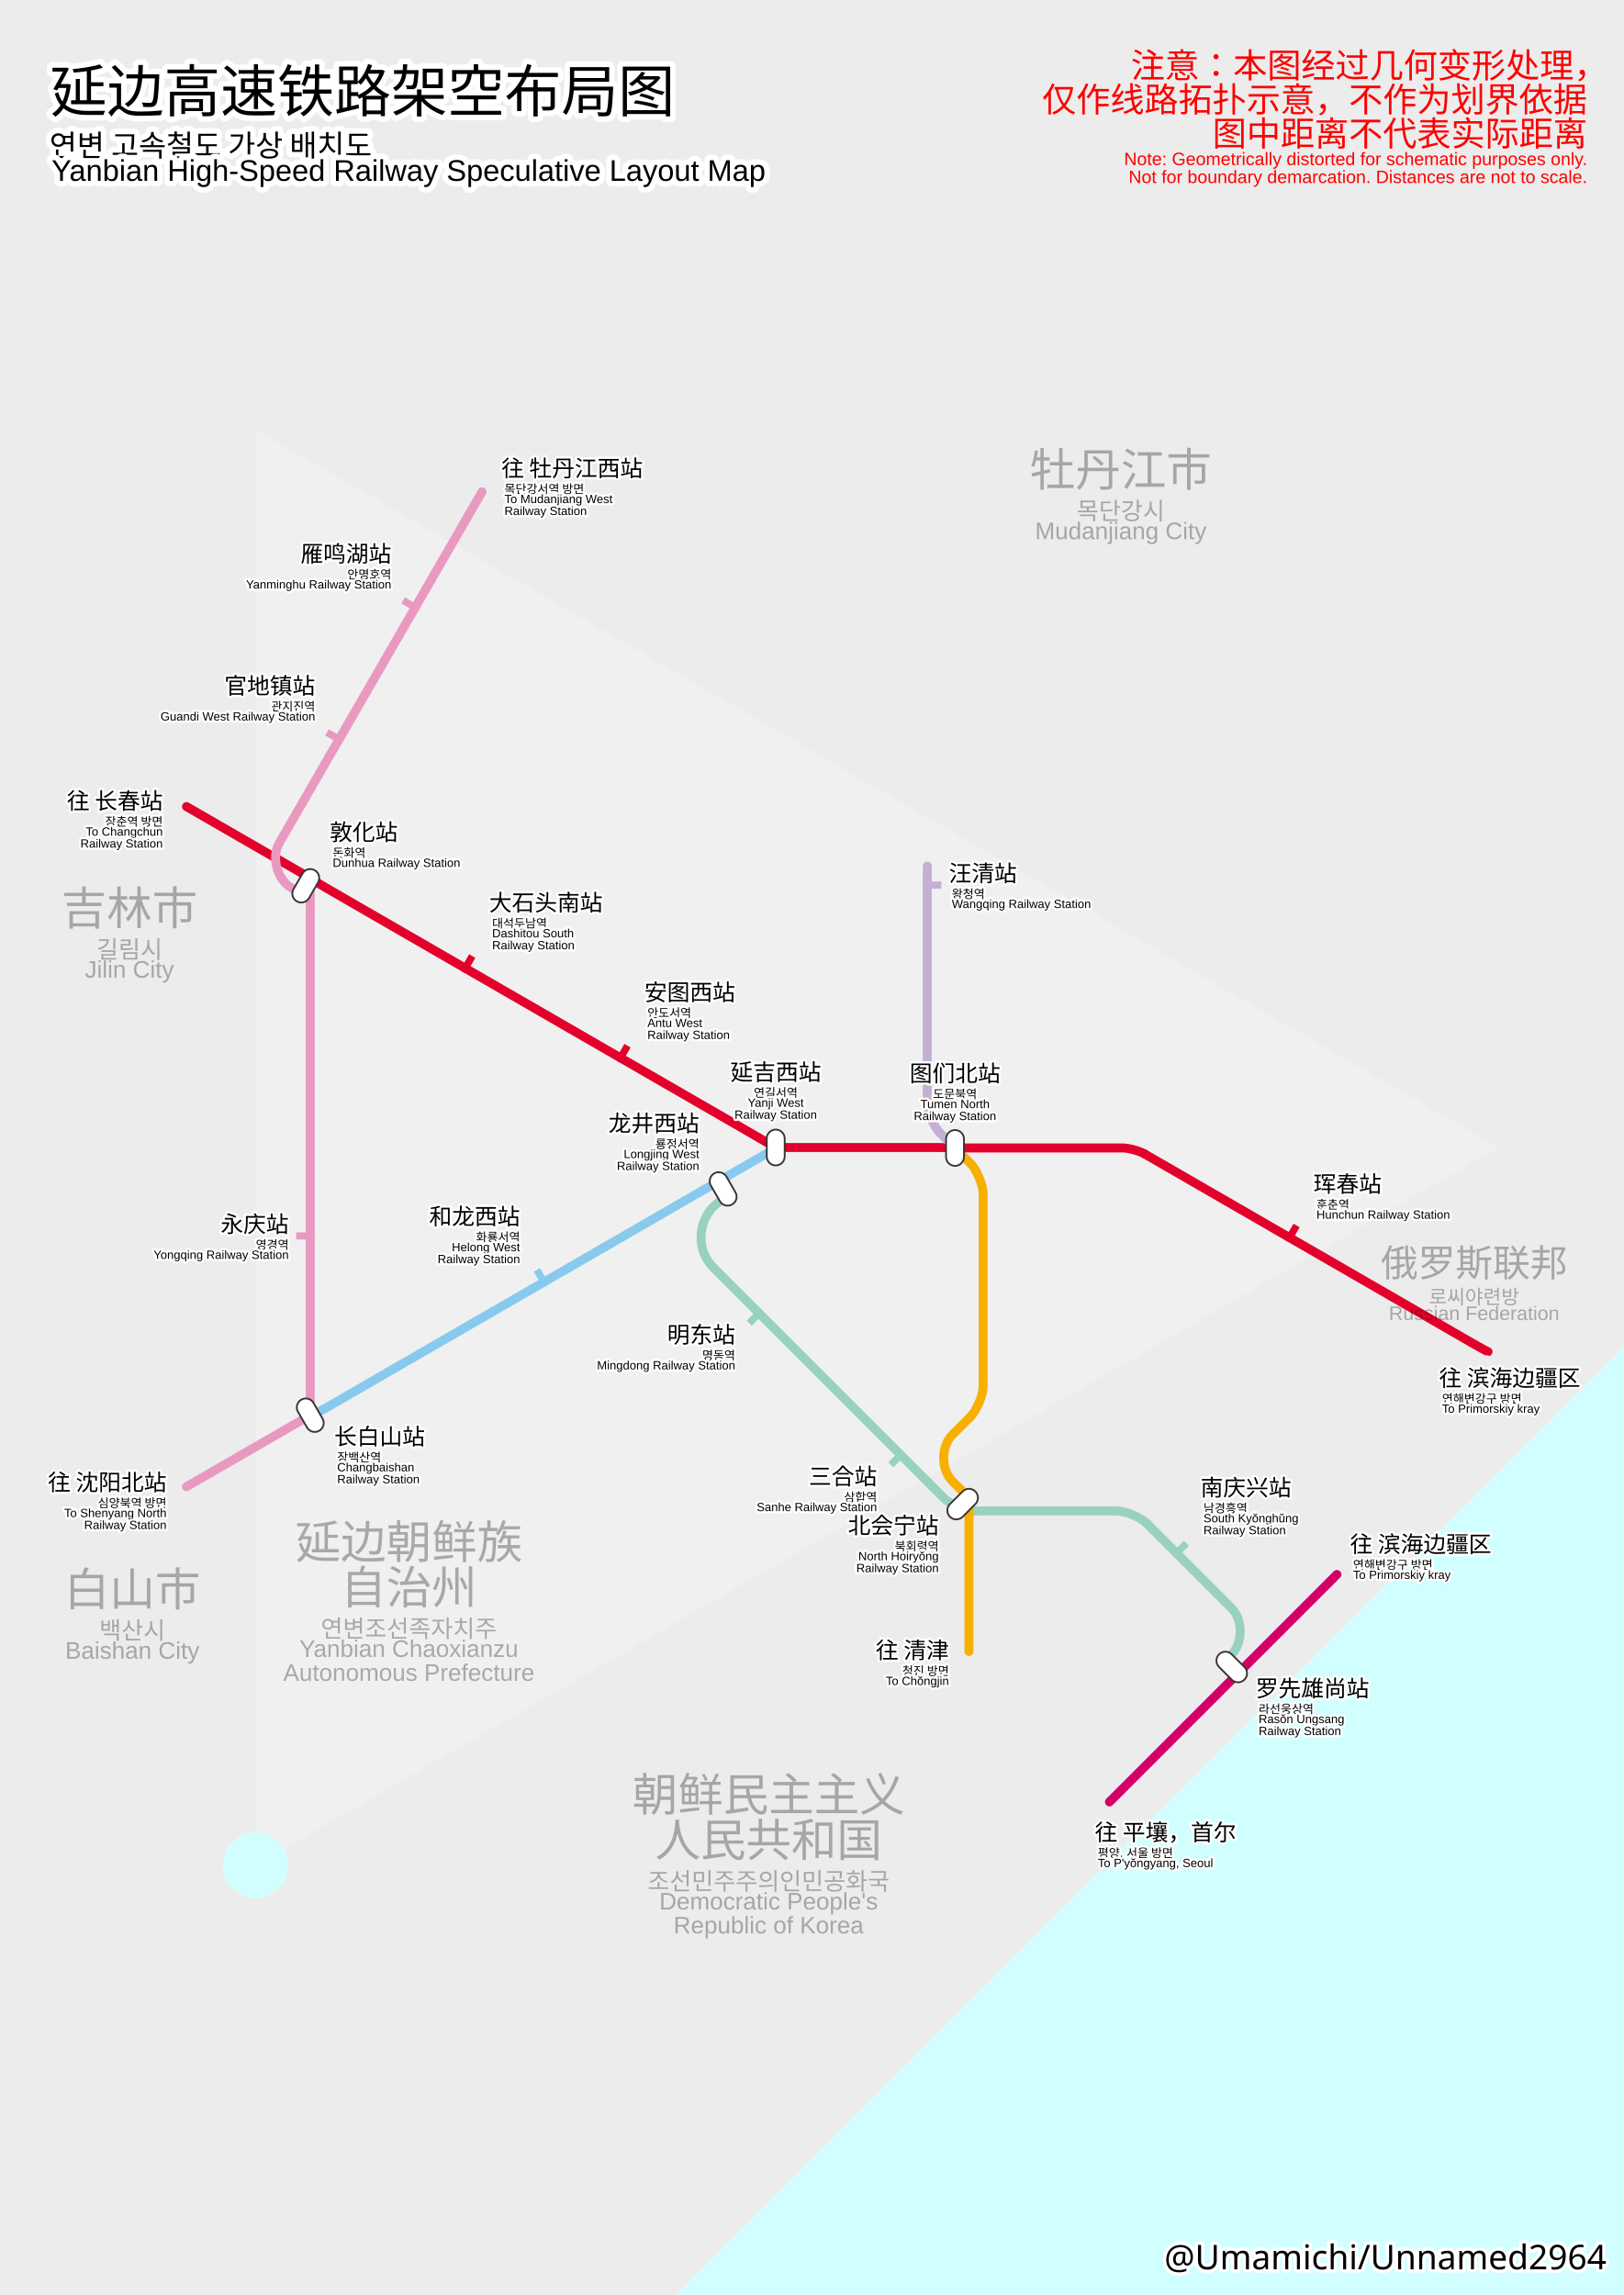
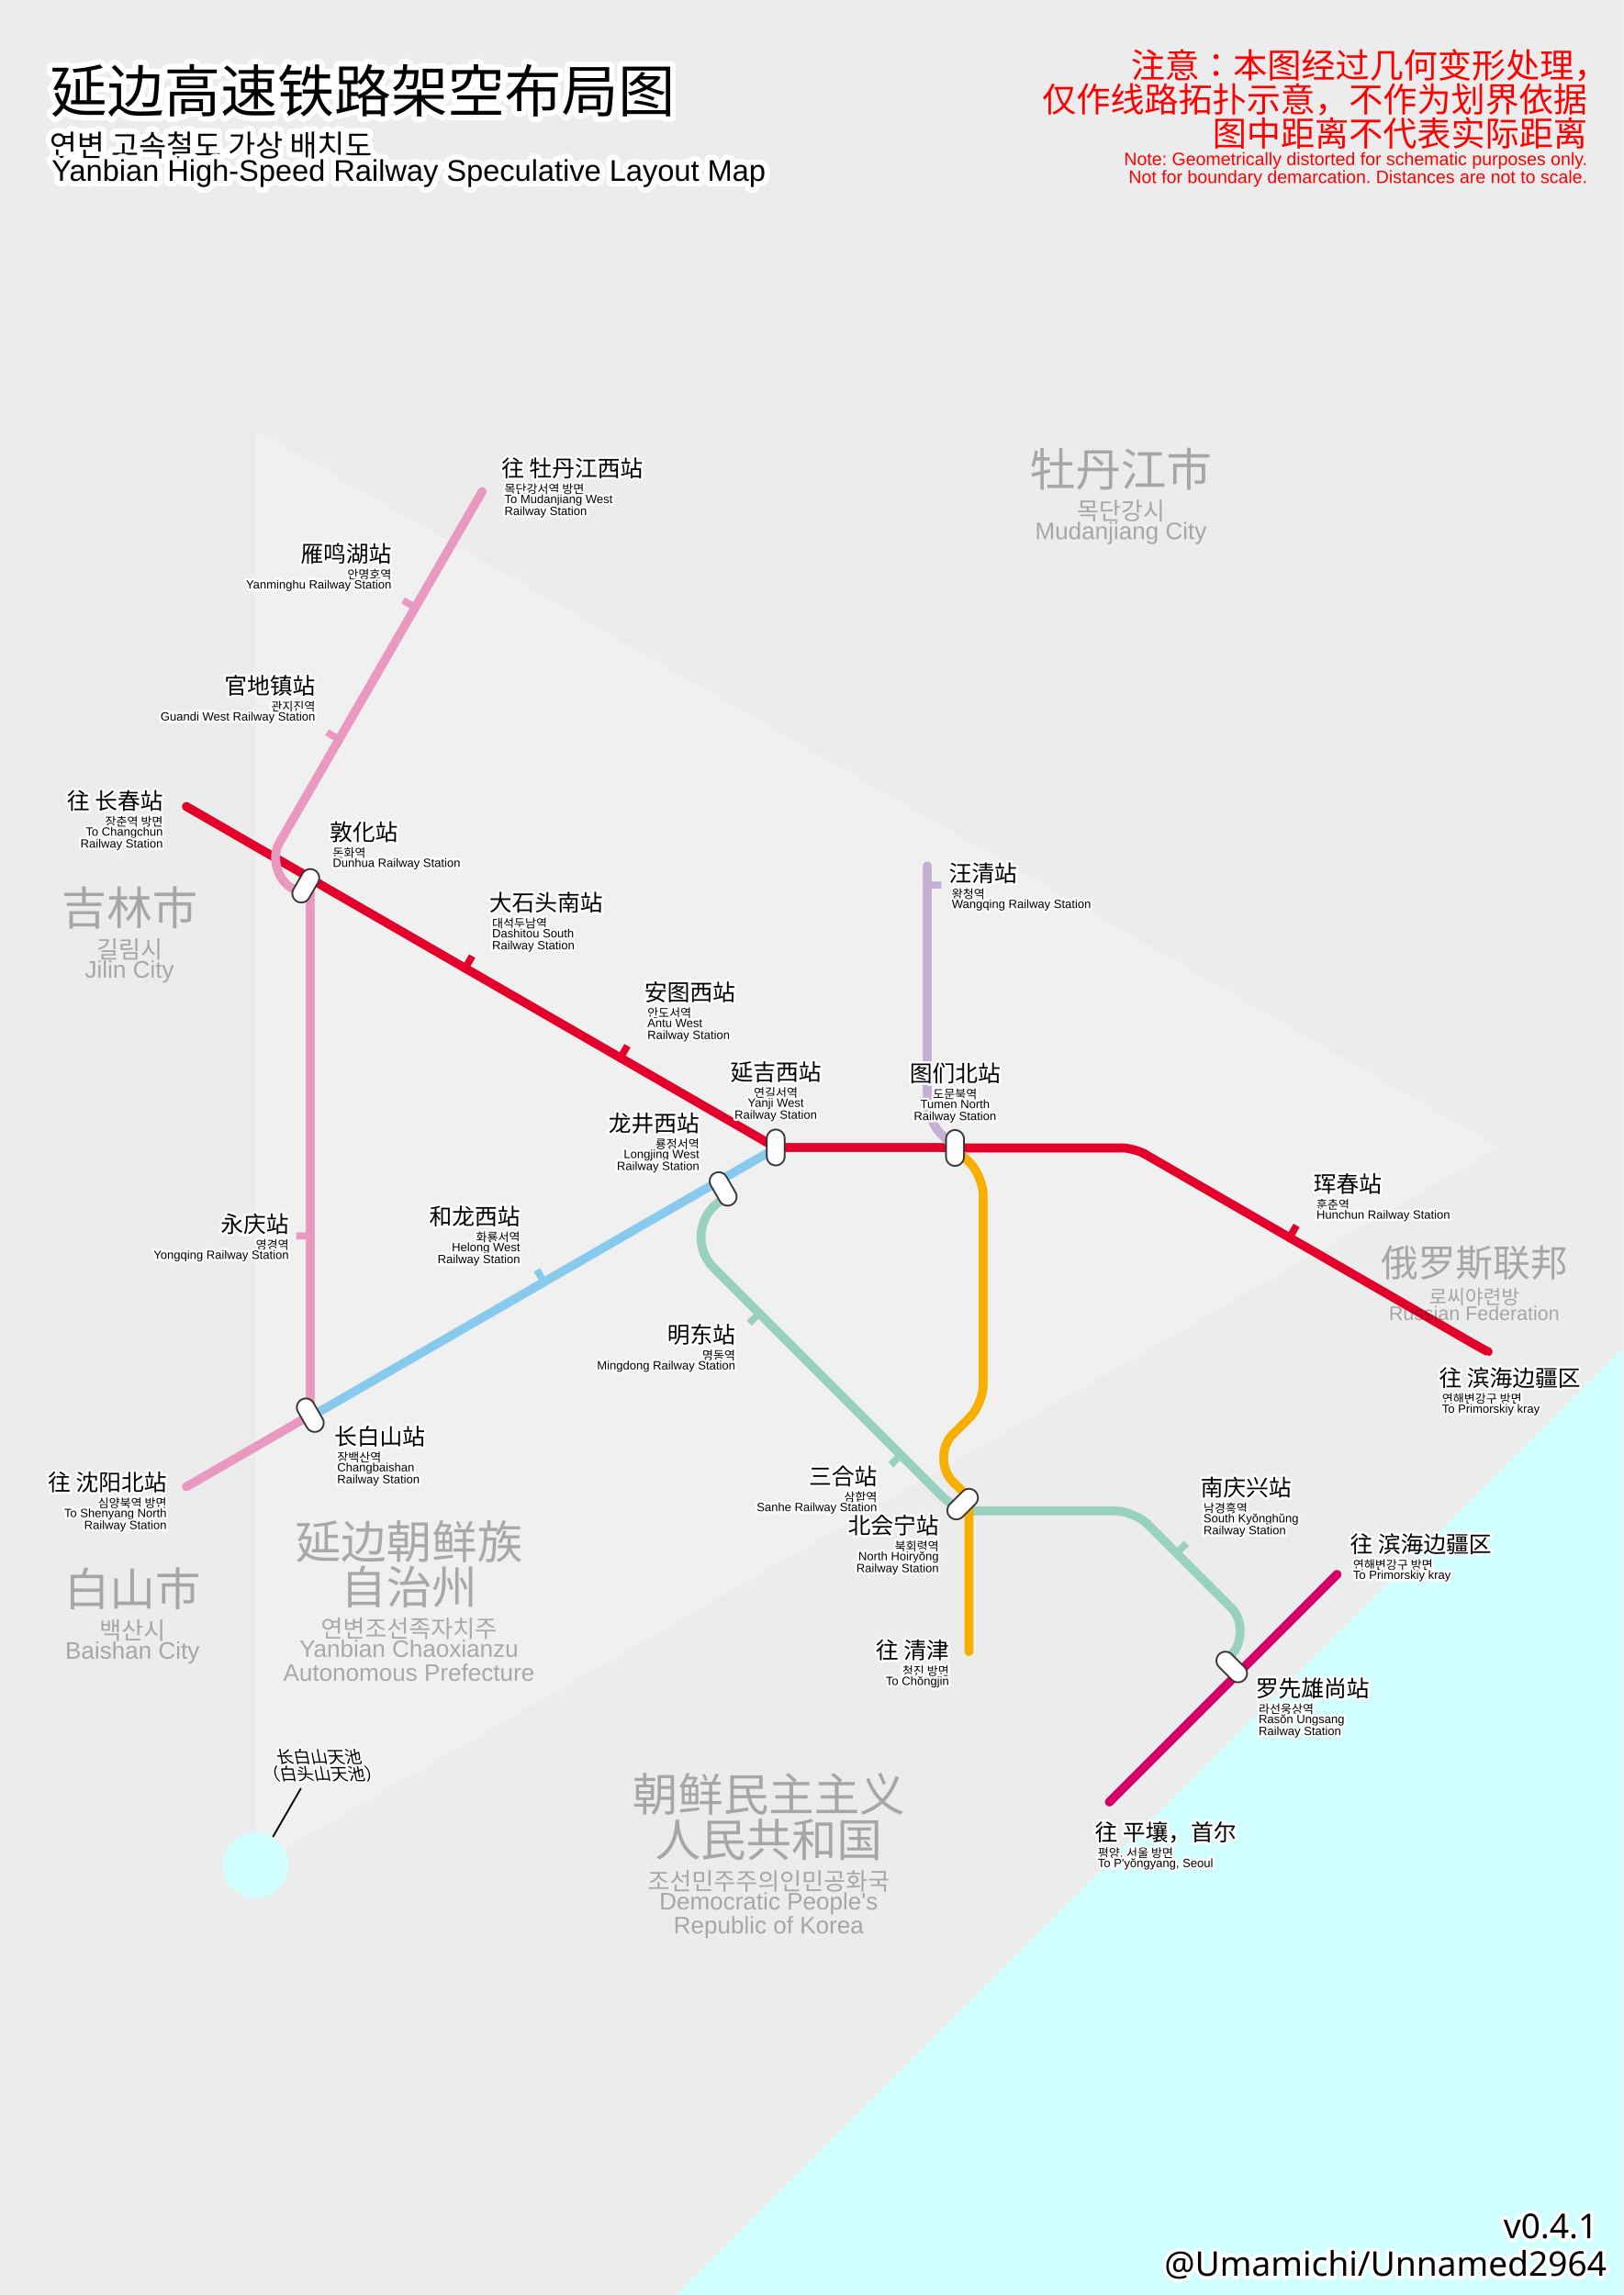
<svg xmlns="http://www.w3.org/2000/svg" width="905.354" height="1280.172" viewBox="0 -232.285 905.354 1280.172" version="1.1" id="svg1">
  <defs id="defs1" />
  <path id="path10" style="fill:#d1ffff;stroke-width:4.723;stroke-linejoin:round" d="m 905.354,519.416 -18,18 -338.828,338.826 -171.645,171.645 h 510.473 18 z" />
  <path id="path2" style="fill:#ececec;stroke-width:2.874;stroke-linejoin:round" d="M 0,-232.285 V 1047.887 h 376.881 l 165.799,-165.799 344.674,-344.672 18,-18 v -751.701 h -18 z M 142.529,7.412 836.021,407.801 142.529,808.19 Z" />
  <g id="line_Q6VSLRUWHU" transform="translate(-190.8378,-62.05467)">
    <path d="m 708.06,323.48 v -10.6" fill="none" stroke="#c6afd4" stroke-width="5" stroke-linecap="round" id="path4" />
  </g>
  <g id="line_rFq5wBN6Jb" transform="rotate(30,289.5764,-12.22296)">
    <path d="m 523.53,279.97 h 93.531" fill="none" stroke="#e3002b" stroke-width="5" stroke-linecap="round" id="path5" />
  </g>
  <g id="line_5YqSlaiPAW" transform="rotate(30,289.5764,-12.22296)">
    <path d="m 423.53,279.97 h 100" fill="none" stroke="#e3002b" stroke-width="5" stroke-linecap="round" id="path6" />
  </g>
  <g id="line_N_5G9iZyra" transform="translate(-190.8378,-62.05467)">
    <path d="m 723.53,470.115 h 93.531 c 3.234,0 9.27,1.617 12.071,3.234" fill="none" stroke="#e3002b" stroke-width="5" stroke-linecap="round" id="path13" />
  </g>
  <g id="line_FFeZVGYtg0" transform="translate(-190.8378,-62.05467)">
    <path d="m 617.928,466.621 c 2.801,1.617 8.837,3.234 12.071,3.234 H 713.27 c 5,0 10.13,0.13 10.26,0.26 v 0" fill="none" stroke="#e3002b" stroke-width="5" stroke-linecap="round" id="path20" />
  </g>
  <g id="line_1LlmuOgZgl" transform="translate(-190.8378,-62.05467)">
    <path d="m 708.06,323.48 v 121.165 c 0,5 3.536,13.536 7.071,17.071 L 723.53,470.115" fill="none" stroke="#c6afd4" stroke-width="5" stroke-linecap="round" id="path21" />
  </g>
  <g id="line_ieoQ92BXNt" transform="rotate(30,289.5764,-12.22296)">
    <path d="m 423.53,279.97 h -89.64 c -5,0 -10.18,-0.18 -10.36,-0.36 v 0" fill="none" stroke="#e3002b" stroke-width="5" stroke-linecap="round" id="path22" />
  </g>
  <g id="line_dUPDMMQmZ-" transform="rotate(-30,-437.5636,930.8367)">
    <path d="M 428.11,913.36 H 288.96 c -5,0 -10.425,-0.425 -10.85,-0.85 v 0" fill="none" stroke="#87caed" stroke-width="5" stroke-linecap="round" id="path27" />
  </g>
  <g id="stn_h_-fLyGvyx-5" transform="translate(517.2222,261.4253)">
    <g id="g55">
      <g transform="rotate(90)" id="g52">
        <rect id="stn_core_stn_h_-fLyGvyx-5" x="-2" y="-7.83" width="4" height="7.83" stroke="none" fill="#c6afd4" />
      </g>
      <g id="stn_name_stn_h_-fLyGvyx-1" transform="translate(12)" text-anchor="start" stroke-width="2.5" paint-order="stroke" stroke="#ffffff" stroke-linejoin="round">
        <g id="g53">
          <text dy="-2" dx="0" dominant-baseline="auto" font-size="12.67px" font-family="SimHei, 'STHeiti T0C', 'PingFang SC', sans-serif" id="text52">汪清站</text>
        </g>
        <g id="g54-7">
          <text dy="1.5" dx="1.67" dominant-baseline="hanging" font-size="6.67px" font-family="Arial, sans-serif" id="text53">왕청역</text>
          <text dy="8.17" dx="1.67" dominant-baseline="hanging" font-size="6.67px" font-family="Arial, sans-serif" id="text54">Wangqing Railway Station</text>
        </g>
      </g>
    </g>
  </g>
  <g id="g46" transform="rotate(30,-494.6198,824.7124)">
    <rect id="stn_core_stn_orOzZgwrds" x="-2" y="-7.83" width="4" height="7.83" stroke="none" fill="#e3002b" />
  </g>
  <g id="g50" transform="rotate(30,-444.6198,638.1098)">
    <rect id="stn_core_stn_uzpkAC9lMU" x="-2" y="-7.83" width="4" height="7.83" stroke="none" fill="#e3002b" />
  </g>
  <g id="stn_name_stn_JbNw-gfTDD-1" transform="translate(359.4197,327.7903)" text-anchor="start" stroke-width="2.5" paint-order="stroke" stroke="#ffffff" stroke-linejoin="round">
    <g id="g76">
      <text dy="-2" dx="0" dominant-baseline="auto" font-size="12.67px" font-family="SimHei, 'STHeiti T0C', 'PingFang SC', sans-serif" id="text75">安图西站</text>
    </g>
    <g id="g78-1">
      <text dy="1.5" dx="1.67" dominant-baseline="hanging" font-size="6.67px" font-family="Arial, sans-serif" id="text76-5">안도서역</text>
      <text dy="8.17" dx="1.67" dominant-baseline="hanging" font-size="6.67px" font-family="Arial, sans-serif" id="text77-2">Antu West</text>
      <text dy="14.84" dx="1.67" dominant-baseline="hanging" font-size="6.67px" font-family="Arial, sans-serif" id="text78">Railway Station</text>
    </g>
  </g>
  <g id="stn_name_stn_vAMRclHc03-7" transform="translate(272.8171,277.7903)" text-anchor="start" stroke-width="2.5" paint-order="stroke" stroke="#ffffff" stroke-linejoin="round">
    <g id="g80">
      <text dy="-2" dx="0" dominant-baseline="auto" font-size="12.67px" font-family="SimHei, 'STHeiti T0C', 'PingFang SC', sans-serif" id="text79">大石头南站</text>
    </g>
    <g id="g82">
      <text dy="1.5" dx="1.67" dominant-baseline="hanging" font-size="6.67px" font-family="Arial, sans-serif" id="text80">대석두남역</text>
      <text dy="8.17" dx="1.67" dominant-baseline="hanging" font-size="6.67px" font-family="Arial, sans-serif" id="text81">Dashitou South</text>
      <text dy="14.84" dx="1.67" dominant-baseline="hanging" font-size="6.67px" font-family="Arial, sans-serif" id="text82">Railway Station</text>
    </g>
  </g>
  <g id="stn_name_stn_B9_Ebn6TsV-6" transform="translate(183.895,238.4785)" text-anchor="start" stroke-width="2.5" paint-order="stroke" stroke="#ffffff" stroke-linejoin="round">
    <g id="g84">
      <text dy="-2" dx="0" dominant-baseline="auto" font-size="12.67px" font-family="SimHei, 'STHeiti T0C', 'PingFang SC', sans-serif" id="text83">敦化站</text>
    </g>
    <g id="g85">
      <text dy="1.5" dx="1.67" dominant-baseline="hanging" font-size="6.67px" font-family="Arial, sans-serif" id="text84">돈화역</text>
      <text dy="8.17" dx="1.67" dominant-baseline="hanging" font-size="6.67px" font-family="Arial, sans-serif" id="text85">Dunhua Railway Station</text>
    </g>
  </g>
  <g id="line_uKwltnpwiJ" transform="rotate(30,418.3116,219.3315)">
    <path d="M 225,375 H 145.29" fill="none" stroke="#e3002b" stroke-width="5" stroke-linecap="round" id="path20-4" />
  </g>
  <g id="line_cdaYA6RWH9-4" transform="rotate(-30,383.7711,604.5607)">
    <path d="M 225.01,458.13 H 145.29" fill="none" stroke="#e999c0" stroke-width="5" stroke-linecap="round" cursor="pointer" id="path19" />
  </g>
  <g id="line_9WCTQRlBMg" transform="rotate(30,843.9067,82.97944)">
    <path d="m 923.53,470.12 -93.531,-0.005" fill="none" stroke="#e3002b" stroke-width="5" stroke-linecap="round" id="path38" />
  </g>
  <g id="line_sLx76XPJAw" transform="rotate(30,843.9067,82.97944)">
    <path d="m 923.53,470.12 h 117.43 c 5,0 10.13,-0.13 10.26,-0.26 v 0" fill="none" stroke="#e3002b" stroke-width="5" stroke-linecap="round" id="path39" />
  </g>
  <g id="g183" transform="rotate(30,-495.1142,1571.25)">
    <rect id="stn_core_stn_i8GUntpO3i" x="-2" y="-7.83" width="4" height="7.83" stroke="none" fill="#e3002b" />
  </g>
  <g id="stn_name_stn_MRFESqtDO4-9" transform="translate(732.6222,434.7246)" text-anchor="start" stroke-width="2.5" paint-order="stroke" stroke="#ffffff" stroke-linejoin="round">
    <g id="g202">
      <text dy="-2" dx="0" dominant-baseline="auto" font-size="12.67px" font-family="SimHei, 'STHeiti T0C', 'PingFang SC', sans-serif" id="text201">珲春站</text>
    </g>
    <g id="g203">
      <text dy="1.5" dx="1.67" dominant-baseline="hanging" font-size="6.67px" font-family="Arial, sans-serif" id="text202">훈춘역</text>
      <text dy="8.17" dx="1.67" dominant-baseline="hanging" font-size="6.67px" font-family="Arial, sans-serif" id="text203">Hunchun Railway Station</text>
    </g>
  </g>
  <g id="line_oU5AdKaYQB-8" transform="rotate(45,1149.923,896.7644)">
    <path d="M 319.929,1130.11 H 355.87" fill="none" stroke="#98d1c0" stroke-width="5" stroke-linecap="round" id="path15" />
  </g>
  <g id="line_6RwTn6XuoN-2" transform="rotate(45,1149.923,896.7644)">
    <path d="m 355.87,1130.11 h 77.76" fill="none" stroke="#98d1c0" stroke-width="5" stroke-linecap="round" cursor="pointer" id="path16" />
  </g>
  <g id="line_KUWs4g1dVr-4" transform="rotate(45,1149.923,896.7644)" style="display:inline">
    <path d="m 433.63,1130.11 h 68.125 c 5,0 13.536,-3.535 17.071,-7.071" fill="none" stroke="#98d1c0" stroke-width="5" stroke-linecap="round" cursor="pointer" id="path17-5" />
  </g>
  <g transform="rotate(-135,315.3335,162.4443)" id="g144">
    <rect id="stn_core_stn_cF4jXZzcH2-6" x="-2" y="-7.83" width="4" height="7.83" stroke="none" fill="#98d1c0" />
  </g>
  <g transform="rotate(-135,371.184,185.5784)" id="g148">
    <rect id="stn_core_stn_2Gp-P_gz-h-5" x="-2" y="-7.83" width="4" height="7.83" stroke="none" fill="#98d1c0" />
  </g>
  <g id="line_5rOEPFw2OI" transform="translate(192.8422,-714.1487)" style="display:inline">
    <path d="M 350.827,1324.66 H 429.85 c 5,0 13.536,3.535 17.071,7.071" fill="none" stroke="#98d1c0" stroke-width="5" stroke-linecap="round" id="path20-9" />
  </g>
  <g id="line_nDRXQp3rdI" transform="rotate(45,1398.325,1200.367)">
    <path d="m 449.85,1324.66 h 48.2" fill="none" stroke="#98d1c0" stroke-width="5" stroke-linecap="round" id="path21-54" />
  </g>
  <g id="line_NvyWu6Q9Jy" transform="rotate(45,1398.325,1200.367)">
    <path d="m 544.85,1269.81 v 77.98" fill="none" stroke="#d40068" stroke-width="5" stroke-linecap="round" cursor="pointer" id="path22-3" />
  </g>
  <g id="line_I3BFhI7PPO" transform="rotate(45,1398.325,1200.367)">
    <path d="m 544.85,1347.79 v 101.45" fill="none" stroke="#d40068" stroke-width="5" stroke-linecap="round" cursor="pointer" id="path23" />
  </g>
  <g id="line_OHgZ6aPMpV" transform="rotate(45,1398.325,1200.367)">
    <path d="m 498.05,1324.66 h 18.47 c 9.165,0 18.33,9.165 18.33,18.33 v 4.8" fill="none" stroke="#98d1c0" stroke-width="5" stroke-linecap="round" cursor="pointer" id="path36" />
  </g>
  <g id="g169" transform="rotate(45,-498.5267,1178.129)">
    <rect id="stn_core_stn_c3MUYuPo0L" x="-10" y="-5" height="10" width="20" ry="5" stroke="#393332" stroke-width="1" fill="#ffffff" />
  </g>
  <g id="stn_name_stn_mY2YaV6KyI-2" transform="translate(700.3776,716.0774)" text-anchor="start" stroke-width="2.5" paint-order="stroke" stroke="#ffffff" stroke-linejoin="round">
    <g id="g188">
      <text dy="-2" dx="0" dominant-baseline="auto" font-size="12.67px" font-family="SimHei, 'STHeiti T0C', 'PingFang SC', sans-serif" id="text187">罗先雄尚站</text>
    </g>
    <g id="g190">
      <text dy="1.5" dx="1.67" dominant-baseline="hanging" font-size="6.67px" font-family="Arial, sans-serif" id="text188">라선웅상역</text>
      <text dy="8.17" dx="1.67" dominant-baseline="hanging" font-size="6.67px" font-family="Arial, sans-serif" id="text189">Rasŏn Ungsang</text>
      <text dy="14.84" dx="1.67" dominant-baseline="hanging" font-size="6.67px" font-family="Arial, sans-serif" id="text190-7">Railway Station</text>
    </g>
  </g>
  <g id="stn_name_stn_-FLAdPYtkY-8" transform="translate(523.6172,625.218)" text-anchor="end" stroke-width="2.5" paint-order="stroke" stroke="#ffffff" stroke-linejoin="round">
    <g id="g137">
      <text dy="-2" dx="0" dominant-baseline="auto" font-size="12.67px" font-family="SimHei, 'STHeiti T0C', 'PingFang SC', sans-serif" id="text136">北会宁站</text>
    </g>
    <g id="g139-5">
      <text dy="1.5" dx="0" dominant-baseline="hanging" font-size="6.67px" font-family="Arial, sans-serif" id="text137-7">북회령역</text>
      <text dy="8.17" dx="0" dominant-baseline="hanging" font-size="6.67px" font-family="Arial, sans-serif" id="text138-6">North Hoiryŏng</text>
      <text dy="14.84" dx="0" dominant-baseline="hanging" font-size="6.67px" font-family="Arial, sans-serif" id="text139">Railway Station</text>
    </g>
  </g>
  <g id="stn_name_stn_AgJmZtLjvn-1" transform="translate(410.1125,518.7843)" text-anchor="end" stroke-width="2.5" paint-order="stroke" stroke="#ffffff" stroke-linejoin="round">
    <g id="g149">
      <text dy="-2" dx="0" dominant-baseline="auto" font-size="12.67px" font-family="SimHei, 'STHeiti T0C', 'PingFang SC', sans-serif" id="text148">明东站</text>
    </g>
    <g id="g150">
      <text dy="1.5" dx="0" dominant-baseline="hanging" font-size="6.67px" font-family="Arial, sans-serif" id="text149">명동역</text>
      <text dy="8.17" dx="0" dominant-baseline="hanging" font-size="6.67px" font-family="Arial, sans-serif" id="text150">Mingdong Railway Station</text>
    </g>
  </g>
  <g id="stn_name_stn_1OGDIdKCw8-8" transform="translate(489.1828,597.8546)" text-anchor="end" stroke-width="2.5" paint-order="stroke" stroke="#ffffff" stroke-linejoin="round">
    <g id="g152">
      <text dy="-2" dx="0" dominant-baseline="auto" font-size="12.67px" font-family="SimHei, 'STHeiti T0C', 'PingFang SC', sans-serif" id="text151">三合站</text>
    </g>
    <g id="g153">
      <text dy="1.5" dx="0" dominant-baseline="hanging" font-size="6.67px" font-family="Arial, sans-serif" id="text152">삼합역</text>
      <text dy="8.17" dx="0" dominant-baseline="hanging" font-size="6.67px" font-family="Arial, sans-serif" id="text153">Sanhe Railway Station</text>
    </g>
  </g>
  <g id="g194" transform="rotate(45,-437.2729,1109.22)">
    <rect id="stn_core_stn__VbzDC2A78" x="-2" y="-7.83" width="4" height="7.83" stroke="none" fill="#98d1c0" />
  </g>
  <g id="stn_name_stn_nXucq-u1vG-4" transform="translate(669.5925,604.0716)" text-anchor="start" stroke-width="2.5" paint-order="stroke" stroke="#ffffff" stroke-linejoin="round">
    <g id="g209">
      <text dy="-2" dx="0" dominant-baseline="auto" font-size="12.67px" font-family="SimHei, 'STHeiti T0C', 'PingFang SC', sans-serif" id="text208">南庆兴站</text>
    </g>
    <g id="g211">
      <text dy="1.5" dx="1.67" dominant-baseline="hanging" font-size="6.67px" font-family="Arial, sans-serif" id="text209">남경흥역</text>
      <text dy="8.17" dx="1.67" dominant-baseline="hanging" font-size="6.67px" font-family="Arial, sans-serif" id="text210">South Kyŏnghŭng</text>
      <text dy="14.84" dx="1.67" dominant-baseline="hanging" font-size="6.67px" font-family="Arial, sans-serif" id="text211">Railway Station</text>
    </g>
  </g>
  <g id="line_AGHX1xPTxY-8" transform="rotate(-30,-437.5636,930.8367)">
    <path d="m 540.67,913.36 h 37.69" fill="none" stroke="#87caed" stroke-width="5" stroke-linecap="round" cursor="pointer" id="path6-8" />
  </g>
  <g id="line_uAsBP5tdFi-2" transform="rotate(-30,-437.5636,930.8367)">
    <path d="M 428.11,913.36 H 540.67" fill="none" stroke="#87caed" stroke-width="5" stroke-linecap="round" cursor="pointer" id="path7" />
  </g>
  <g id="line_1YQ8t1Aup1" transform="rotate(-30,-437.5636,930.8367)">
    <path d="m 540.67,923.36 h -3.287 c -15.731,0 -27.391,15.195 -23.32,30.391" fill="none" stroke="#98d1c0" stroke-width="5" stroke-linecap="round" id="path40" />
  </g>
  <g transform="rotate(60,-171.4966,564.7889)" id="g98">
    <rect id="stn_core_stn_s47bWmy3jf-1" x="-10" y="-5" height="10" width="20" ry="5" stroke="#393332" stroke-width="1" fill="#ffffff" />
  </g>
  <g transform="rotate(90,12.44593,420.2463)" id="g34">
    <rect id="stn_core_stn_mI4i7HMiWh" x="-10" y="-5" height="10" width="20" ry="5" stroke="#393332" stroke-width="1" fill="#ffffff" />
  </g>
  <g id="stn_name_stn_jOdetXOEw6" transform="translate(390.0433,400.9048)" text-anchor="end" stroke-width="2.5" paint-order="stroke" stroke="#ffffff" stroke-linejoin="round">
    <g id="g213">
      <text dy="-2" dx="0" dominant-baseline="auto" font-size="12.67px" font-family="SimHei, 'STHeiti T0C', 'PingFang SC', sans-serif" id="text212">龙井西站</text>
    </g>
    <g id="g215">
      <text dy="1.5" dx="0" dominant-baseline="hanging" font-size="6.67px" font-family="Arial, sans-serif" id="text213">룡정서역</text>
      <text dy="8.17" dx="0" dominant-baseline="hanging" font-size="6.67px" font-family="Arial, sans-serif" id="text214">Longjing West</text>
      <text dy="14.84" dx="0" dominant-baseline="hanging" font-size="6.67px" font-family="Arial, sans-serif" id="text215">Railway Station</text>
    </g>
  </g>
  <g id="g102" transform="rotate(-30,1052.735,-324.7075)">
    <rect id="stn_core_stn_MDtEak3Vq8-2" x="-2" y="-7.83" width="4" height="7.83" stroke="none" fill="#87caed" />
  </g>
  <g id="stn_name_stn_Bqb9PaHCH_" transform="translate(290.0634,452.8546)" text-anchor="end" stroke-width="2.5" paint-order="stroke" stroke="#ffffff" stroke-linejoin="round">
    <g id="g121">
      <text dy="-2" dx="0" dominant-baseline="auto" font-size="12.67px" font-family="SimHei, 'STHeiti T0C', 'PingFang SC', sans-serif" id="text120">和龙西站</text>
    </g>
    <g id="g123">
      <text dy="1.5" dx="0" dominant-baseline="hanging" font-size="6.67px" font-family="Arial, sans-serif" id="text121">화룡서역</text>
      <text dy="8.17" dx="0" dominant-baseline="hanging" font-size="6.67px" font-family="Arial, sans-serif" id="text122">Helong West</text>
      <text dy="14.84" dx="0" dominant-baseline="hanging" font-size="6.67px" font-family="Arial, sans-serif" id="text123">Railway Station</text>
    </g>
  </g>
  <circle style="fill:#d1ffff;fill-opacity:1;stroke:none;stroke-width:0.211;stroke-linejoin:round" id="path3" cx="142.529" cy="808.189" r="18.272" />
  <g id="stn_name_stn_n4l_ojXw6c" transform="translate(90.82009,221.061)" text-anchor="end" stroke-width="2.5" paint-order="stroke" stroke="#ffffff" stroke-linejoin="round">
    <g id="g262">
      <text dy="-2" dx="0" dominant-baseline="auto" font-size="12.67px" font-family="SimHei, 'STHeiti T0C', 'PingFang SC', sans-serif" id="text261">往 长春站</text>
    </g>
    <g id="g264">
      <text dy="1.5" dx="0" dominant-baseline="hanging" font-size="6.67px" font-family="Arial, sans-serif" id="text262">장춘역 방면</text>
      <text dy="8.17" dx="0" dominant-baseline="hanging" font-size="6.67px" font-family="Arial, sans-serif" id="text263">To Changchun</text>
      <text dy="14.84" dx="0" dominant-baseline="hanging" font-size="6.67px" font-family="Arial, sans-serif" id="text264">Railway Station</text>
    </g>
  </g>
  <g id="stn_name_stn_fP3ohDBDWC" transform="translate(92.90511,601.1589)" text-anchor="end" stroke-width="2.5" paint-order="stroke" stroke="#ffffff" stroke-linejoin="round">
    <g id="g266">
      <text dy="-2" dx="0" dominant-baseline="auto" font-size="12.67px" font-family="SimHei, 'STHeiti T0C', 'PingFang SC', sans-serif" id="text265">往 沈阳北站</text>
    </g>
    <g id="g268">
      <text dy="1.5" dx="0" dominant-baseline="hanging" font-size="6.67px" font-family="Arial, sans-serif" id="text266">심양북역 방면</text>
      <text dy="8.17" dx="0" dominant-baseline="hanging" font-size="6.67px" font-family="Arial, sans-serif" id="text267">To Shenyang North</text>
      <text dy="14.84" dx="0" dominant-baseline="hanging" font-size="6.67px" font-family="Arial, sans-serif" id="text268">Railway Station</text>
    </g>
  </g>
  <g id="stn_name_stn_Tm2iHyghHN" transform="translate(529.3226,694.8376)" text-anchor="end" stroke-width="2.5" paint-order="stroke" stroke="#ffffff" stroke-linejoin="round">
    <g id="g280">
      <text dy="-2" dx="0" dominant-baseline="auto" font-size="12.67px" font-family="SimHei, 'STHeiti T0C', 'PingFang SC', sans-serif" id="text279">往 清津</text>
    </g>
    <g id="g281">
      <text dy="1.5" dx="0" dominant-baseline="hanging" font-size="6.67px" font-family="Arial, sans-serif" id="text280">청진 방면</text>
      <text dy="8.17" dx="0" dominant-baseline="hanging" font-size="6.67px" font-family="Arial, sans-serif" id="text281">To Chŏngjin</text>
    </g>
  </g>
  <g id="stn_name_stn_XX9lYACt6e" transform="translate(610.6698,796.3843)" text-anchor="start" stroke-width="2.5" paint-order="stroke" stroke="#ffffff" stroke-linejoin="round">
    <g id="g270">
      <text dy="-2" dx="0" dominant-baseline="auto" font-size="12.67px" font-family="SimHei, 'STHeiti T0C', 'PingFang SC', sans-serif" id="text269">往 平壤，首尔</text>
    </g>
    <g id="g271">
      <text dy="1.5" dx="1.67" dominant-baseline="hanging" font-size="6.67px" font-family="Arial, sans-serif" id="text270">평양, 서울 방면</text>
      <text dy="8.17" dx="1.67" dominant-baseline="hanging" font-size="6.67px" font-family="Arial, sans-serif" id="text271">To P'yŏngyang, Seoul</text>
    </g>
  </g>
  <g id="stn_name_stn_dr6cszlGHe-3" transform="translate(753.0374,635.6539)" text-anchor="start" stroke-width="2.5" paint-order="stroke" stroke="#ffffff" stroke-linejoin="round">
    <g id="g273-8">
      <text dy="-2" dx="0" dominant-baseline="auto" font-size="12.67px" font-family="SimHei, 'STHeiti T0C', 'PingFang SC', sans-serif" id="text272-7">往 滨海边疆区</text>
    </g>
    <g id="g274-4">
      <text dy="1.5" dx="1.67" dominant-baseline="hanging" font-size="6.67px" font-family="Arial, sans-serif" id="text273-2">연해변강구 방면</text>
      <text dy="8.17" dx="1.67" dominant-baseline="hanging" font-size="6.67px" font-family="Arial, sans-serif" id="text274-7">To Primorskiy kray</text>
    </g>
  </g>
  <g id="stn_name_stn_dr6cszlGHe" transform="translate(802.678,542.9711)" text-anchor="start" stroke-width="2.5" paint-order="stroke" stroke="#ffffff" stroke-linejoin="round">
    <g id="g273">
      <text dy="-2" dx="0" dominant-baseline="auto" font-size="12.67px" font-family="SimHei, 'STHeiti T0C', 'PingFang SC', sans-serif" id="text272">往 滨海边疆区</text>
    </g>
    <g id="g274">
      <text dy="1.5" dx="1.67" dominant-baseline="hanging" font-size="6.67px" font-family="Arial, sans-serif" id="text273">연해변강구 방면</text>
      <text dy="8.17" dx="1.67" dominant-baseline="hanging" font-size="6.67px" font-family="Arial, sans-serif" id="text274">To Primorskiy kray</text>
    </g>
  </g>
  <g id="stn_name_stn_9-LUWdk6Qw" transform="matrix(2.000005,0,0,2.000005,428.7021,807.2579)" text-anchor="middle" stroke-width="2.5" paint-order="stroke" stroke="#ffffff" stroke-linejoin="round" style="opacity:0.3;stroke:none">
    <g id="g252" transform="translate(0,-1.0002)" style="stroke:none">
      <text dy="-1" dx="0" dominant-baseline="auto" font-size="12.67px" font-family="SimHei, 'STHeiti T0C', 'PingFang SC', sans-serif" id="text251" style="stroke:none">人民共和国</text>
      <text dy="-13.67" dx="0" dominant-baseline="auto" font-size="12.67px" font-family="SimHei, 'STHeiti T0C', 'PingFang SC', sans-serif" id="text252" style="stroke:none">朝鲜民主主义</text>
    </g>
    <g id="g255" style="stroke:none">
      <text dy="1.5" dx="0" dominant-baseline="hanging" font-size="6.67px" font-family="Arial, sans-serif" id="text253" style="stroke:none">조선민주주의인민공화국</text>
      <text dy="8.17" dx="0" dominant-baseline="hanging" font-size="6.67px" font-family="Arial, sans-serif" id="text254" style="stroke:none">Democratic People's</text>
      <text dy="14.84" dx="0" dominant-baseline="hanging" font-size="6.67px" font-family="Arial, sans-serif" id="text255" style="stroke:none">Republic of Korea</text>
    </g>
  </g>
  <g id="stn_name_stn_u9sr13izgg" transform="matrix(2.000005,0,0,2.000005,625.1633,42.86706)" text-anchor="middle" stroke-width="2.5" paint-order="stroke" stroke="#ffffff" stroke-linejoin="round" style="opacity:0.3;stroke:none">
    <g id="g246" transform="translate(0,-0.9997083)" style="stroke:none">
      <text dy="-1" dx="0" dominant-baseline="auto" font-size="12.67px" font-family="SimHei, 'STHeiti T0C', 'PingFang SC', sans-serif" id="text245" style="stroke:none">牡丹江市</text>
    </g>
    <g id="g247" style="stroke:none">
      <text dy="1.5" dx="0" dominant-baseline="hanging" font-size="6.67px" font-family="Arial, sans-serif" id="text246" style="stroke:none">목단강시</text>
      <text dy="8.17" dx="0" dominant-baseline="hanging" font-size="6.67px" font-family="Arial, sans-serif" id="text247" style="stroke:none">Mudanjiang City</text>
    </g>
  </g>
  <g id="stn_name_stn_sGyaaM9USh" transform="matrix(2.000005,0,0,2.000005,72.19287,287.4636)" text-anchor="middle" stroke-width="2.5" paint-order="stroke" stroke="#ffffff" stroke-linejoin="round" style="opacity:0.3;stroke:none">
    <g id="g240" transform="translate(0,-0.9997083)" style="stroke:none">
      <text dy="-1" dx="0" dominant-baseline="auto" font-size="12.67px" font-family="SimHei, 'STHeiti T0C', 'PingFang SC', sans-serif" id="text239" style="stroke:none">吉林市</text>
    </g>
    <g id="g241" style="stroke:none">
      <text dy="1.5" dx="0" dominant-baseline="hanging" font-size="6.67px" font-family="Arial, sans-serif" id="text240" style="stroke:none">길림시</text>
      <text dy="8.17" dx="0" dominant-baseline="hanging" font-size="6.67px" font-family="Arial, sans-serif" id="text241" style="stroke:none">Jilin City</text>
    </g>
  </g>
  <g id="stn_name_stn_gnY_XPzjp9" transform="matrix(2.000005,0,0,2.000005,73.80018,667.3569)" text-anchor="middle" stroke-width="2.5" paint-order="stroke" stroke="#ffffff" stroke-linejoin="round" style="opacity:0.3;stroke:none">
    <g id="g243" transform="translate(0,-0.9997083)" style="stroke:none">
      <text dy="-1" dx="0" dominant-baseline="auto" font-size="12.67px" font-family="SimHei, 'STHeiti T0C', 'PingFang SC', sans-serif" id="text242" style="stroke:none">白山市</text>
    </g>
    <g id="g244" style="stroke:none">
      <text dy="1.5" dx="0" dominant-baseline="hanging" font-size="6.67px" font-family="Arial, sans-serif" id="text243" style="stroke:none">백산시</text>
      <text dy="8.17" dx="0" dominant-baseline="hanging" font-size="6.67px" font-family="Arial, sans-serif" id="text244" style="stroke:none">Baishan City</text>
    </g>
  </g>
  <g id="stn_name_stn_3_f1-YXR_T" transform="matrix(1.644346,0,0,1.644346,822.2394,483.0095)" text-anchor="middle" stroke-width="2.5" paint-order="stroke" stroke="#ffffff" stroke-linejoin="round" style="opacity:0.3;stroke:none">
    <g id="g249" transform="translate(0,-0.9996927)" style="stroke:none">
      <text dy="-1" dx="0" dominant-baseline="auto" font-size="12.67px" font-family="SimHei, 'STHeiti T0C', 'PingFang SC', sans-serif" id="text248" style="stroke:none">俄罗斯联邦</text>
    </g>
    <g id="g250" style="stroke:none">
      <text dy="1.5" dx="0" dominant-baseline="hanging" font-size="6.67px" font-family="Arial, sans-serif" id="text249" style="stroke:none">로씨야련방</text>
      <text dy="8.17" dx="0" dominant-baseline="hanging" font-size="6.67px" font-family="Arial, sans-serif" id="text250" style="stroke:none">Russian Federation</text>
    </g>
  </g>
  <g id="line_enlyB5kBCV" transform="translate(-166.9354,-200.6364)">
    <path d="M 340,657.765 V 458.125" fill="none" stroke="#e999c0" stroke-width="5" stroke-linecap="round" cursor="pointer" id="path6-88" />
  </g>
  <g id="line_qrXDtQbx-1" transform="translate(-166.9354,-200.6364)">
    <path d="m 340,657.765 v 100" fill="none" stroke="#e999c0" stroke-width="5" stroke-linecap="round" cursor="pointer" id="path7-2" />
  </g>
  <g id="stn_iz_TyuohSP-1" transform="translate(173.0646,457.1286)">
    <g id="g100">
      <g transform="rotate(-90)" id="g97">
        <rect id="stn_core_stn_iz_TyuohSP-4" x="-2" y="-7.83" width="4" height="7.83" stroke="none" fill="#e999c0" />
      </g>
      <g id="stn_name_stn_iz_TyuohSP-2" transform="translate(-12)" text-anchor="end" stroke-width="2.5" paint-order="stroke" stroke="#ffffff" stroke-linejoin="round">
        <g id="g98-3">
          <text dy="-2" dx="0" dominant-baseline="auto" font-size="12.67px" font-family="SimHei, 'STHeiti T0C', 'PingFang SC', sans-serif" id="text97">永庆站</text>
        </g>
        <g id="g99">
          <text dy="1.5" dx="0" dominant-baseline="hanging" font-size="6.67px" font-family="Arial, sans-serif" id="text98">영경역</text>
          <text dy="8.17" dx="0" dominant-baseline="hanging" font-size="6.67px" font-family="Arial, sans-serif" id="text99">Yongqing Railway Station</text>
        </g>
      </g>
    </g>
  </g>
  <g transform="rotate(60,-395.9552,428.4426)" id="g96">
    <rect id="stn_core_stn_w3WyHC-7dL" x="-10" y="-5" height="10" width="20" ry="5" stroke="#393332" stroke-width="1" fill="#ffffff" />
  </g>
  <g id="line_j9qqTBGnAY" transform="translate(-183.0472,-69.38357)">
    <path d="M 723.53,672.566 V 758.29" fill="none" stroke="#f7af00" stroke-width="5" stroke-linecap="round" id="path24" />
  </g>
  <g id="line_mbNvSTuPT-" transform="translate(-190.8378,-62.05467)">
    <path d="m 732.169,619.982 c 3.536,-3.536 7.071,-12.071 7.071,-17.071 V 495.825 c 0,-5 -3.536,-13.536 -7.071,-17.071 L 723.53,470.115" fill="none" stroke="#f7af00" stroke-width="5" stroke-linecap="round" id="path33" />
  </g>
  <g id="line_plvdWsGDqx" transform="rotate(45,1131.538,941.1492)">
    <path d="M 474.62,1120.11 H 461.55 c -9.165,0 -18.33,-9.165 -18.33,-18.33 v -14.27" fill="none" stroke="#f7af00" stroke-width="5" stroke-linecap="round" id="path35" />
  </g>
  <g transform="rotate(135,142.8182,414.5644)" id="g134">
    <rect id="stn_core_stn_p1SW3K1IvT-2" x="-10" y="-5" height="10" width="20" ry="5" stroke="#393332" stroke-width="1" fill="#ffffff" />
  </g>
  <g id="stn_name_stn_GW2awTbY0t" transform="matrix(2.000005,0,0,2.000005,228.0434,666.3594)" text-anchor="middle" stroke-width="2.5" paint-order="stroke" stroke="#ffffff" stroke-linejoin="round" style="opacity:0.3;stroke:none">
    <g id="g257" transform="translate(1.245774e-4,-1.000216)" style="stroke:none">
      <text dy="-1" dx="0" dominant-baseline="auto" font-size="12.67px" font-family="SimHei, 'STHeiti T0C', 'PingFang SC', sans-serif" id="text256" style="stroke:none">自治州</text>
      <text dy="-13.67" dx="0" dominant-baseline="auto" font-size="12.67px" font-family="SimHei, 'STHeiti T0C', 'PingFang SC', sans-serif" id="text257" style="stroke:none">延边朝鲜族</text>
    </g>
    <g id="g260" style="stroke:none">
      <text dy="1.5" dx="0" dominant-baseline="hanging" font-size="6.67px" font-family="Arial, sans-serif" id="text258" style="stroke:none">연변조선족자치주</text>
      <text dy="8.17" dx="0" dominant-baseline="hanging" font-size="6.67px" font-family="Arial, sans-serif" id="text259" style="stroke:none">Yanbian Chaoxianzu</text>
      <text dy="14.84" dx="0" dominant-baseline="hanging" font-size="6.67px" font-family="Arial, sans-serif" id="text260" style="stroke:none">Autonomous Prefecture</text>
    </g>
  </g>
  <g id="line_jRV_aaGDbs" transform="rotate(30,3208.569,737.279)">
    <path d="m 315.09,1679.52 v 85" fill="none" stroke="#e999c0" stroke-width="5" stroke-linecap="round" cursor="pointer" id="path29" />
  </g>
  <g id="line_uOtC8t2R9B" transform="rotate(30,3208.569,737.279)">
    <path d="m 315.09,1679.52 v -74.49" fill="none" stroke="#e999c0" stroke-width="5" stroke-linecap="round" cursor="pointer" id="path30" />
  </g>
  <g id="line_bfMw56mlKc" transform="rotate(30,3208.569,737.279)">
    <path d="m 339.85,1849.52 h -6.43 c -9.165,0 -18.33,-9.165 -18.33,-18.33 v -66.67" fill="none" stroke="#e999c0" stroke-width="5" stroke-linecap="round" cursor="pointer" id="path43" />
  </g>
  <g transform="rotate(-60,250.581,-73.70638)" id="g208">
    <rect id="stn_core_stn_cw4GCDYB8j" x="-2" y="-7.83" width="4" height="7.83" stroke="none" fill="#e999c0" />
  </g>
  <g transform="rotate(-60,208.081,-147.3186)" id="g212">
    <rect id="stn_core_stn_PmRPw6puyE" x="-2" y="-7.83" width="4" height="7.83" stroke="none" fill="#e999c0" />
  </g>
  <g id="stn_name_stn_poxDgUqwav-3" transform="translate(175.7921,156.8163)" text-anchor="end" stroke-width="2.5" paint-order="stroke" stroke="#ffffff" stroke-linejoin="round">
    <g id="g232">
      <text dy="-2" dx="0" dominant-baseline="auto" font-size="12.67px" font-family="SimHei, 'STHeiti T0C', 'PingFang SC', sans-serif" id="text231">官地镇站</text>
    </g>
    <g id="g233">
      <text dy="1.5" dx="0" dominant-baseline="hanging" font-size="6.67px" font-family="Arial, sans-serif" id="text232">관지진역</text>
      <text dy="8.17" dx="0" dominant-baseline="hanging" font-size="6.67px" font-family="Arial, sans-serif" id="text233">Guandi West Railway Station</text>
    </g>
  </g>
  <g id="stn_name_stn_XM8fM9kzAA-1" transform="translate(218.2921,83.20418)" text-anchor="end" stroke-width="2.5" paint-order="stroke" stroke="#ffffff" stroke-linejoin="round">
    <g id="g235">
      <text dy="-2" dx="0" dominant-baseline="auto" font-size="12.67px" font-family="SimHei, 'STHeiti T0C', 'PingFang SC', sans-serif" id="text234">雁鸣湖站</text>
    </g>
    <g id="g236">
      <text dy="1.5" dx="0" dominant-baseline="hanging" font-size="6.67px" font-family="Arial, sans-serif" id="text235">안명호역</text>
      <text dy="8.17" dx="0" dominant-baseline="hanging" font-size="6.67px" font-family="Arial, sans-serif" id="text236">Yanminghu Railway Station</text>
    </g>
  </g>
  <g transform="rotate(120,9.70199,180.1471)" id="g54">
    <rect id="stn_core_stn_BjS36MigXn" x="-10" y="-5" height="10" width="20" ry="5" stroke="#393332" stroke-width="1" fill="#ffffff" />
  </g>
  <g id="stn_name_stn_RDnikik-Ov" transform="translate(279.6972,35.53396)" text-anchor="start" stroke-width="2.5" paint-order="stroke" stroke="#ffffff" stroke-linejoin="round">
    <g id="g276">
      <text dy="-2" dx="0" dominant-baseline="auto" font-size="12.67px" font-family="SimHei, 'STHeiti T0C', 'PingFang SC', sans-serif" id="text275">往 牡丹江西站</text>
    </g>
    <g id="g278">
      <text dy="1.5" dx="1.67" dominant-baseline="hanging" font-size="6.67px" font-family="Arial, sans-serif" id="text276">목단강서역 방면</text>
      <text dy="8.17" dx="1.67" dominant-baseline="hanging" font-size="6.67px" font-family="Arial, sans-serif" id="text277">To Mudanjiang West</text>
      <text dy="14.84" dx="1.67" dominant-baseline="hanging" font-size="6.67px" font-family="Arial, sans-serif" id="text278">Railway Station</text>
    </g>
  </g>
  <text dy="-1.5" dx="0" dominant-baseline="auto" font-size="19.005px" font-family="SimHei, 'STHeiti T0C', 'PingFang SC', sans-serif" id="text282" style="text-anchor:end;fill:#ff0000;stroke:none;stroke-width:3.75;stroke-linejoin:round;paint-order:stroke" x="885.354" y="-149.385">图中距离不代表实际距离</text>
  <text dy="-20.505" dx="0" dominant-baseline="auto" font-size="19.005px" font-family="SimHei, 'STHeiti T0C', 'PingFang SC', sans-serif" id="text283" style="text-anchor:end;fill:#ff0000;stroke:none;stroke-width:3.75;stroke-linejoin:round;paint-order:stroke" x="885.354" y="-149.385">仅作线路拓扑示意，不作为划界依据</text>
  <text dy="-39.51" dx="0" dominant-baseline="auto" font-size="19.005px" font-family="SimHei, 'STHeiti T0C', 'PingFang SC', sans-serif" id="text284" style="text-anchor:end;fill:#ff0000;stroke:none;stroke-width:3.75;stroke-linejoin:round;paint-order:stroke" x="896.86" y="-149.385">注意：本图经过几何变形处理，</text>
  <g id="g286" style="text-anchor:end;fill:#ff0000;stroke:none;stroke-width:2.5;stroke-linejoin:round;paint-order:stroke" transform="matrix(1.500001,0,0,1.500001,885.3535,-149.3854)">
    <text dy="1.5" dx="0" dominant-baseline="hanging" font-size="6.67px" font-family="Arial, sans-serif" id="text285" style="fill:#ff0000;stroke:none">Note: Geometrically distorted for schematic purposes only.</text>
    <text dy="8.17" dx="0" dominant-baseline="hanging" font-size="6.67px" font-family="Arial, sans-serif" id="text286" style="fill:#ff0000;stroke:none">Not for boundary demarcation. Distances are not to scale.</text>
  </g>
  <g id="g288" transform="matrix(2.499976,0,0,2.499976,28,-167.3854)" style="text-anchor:start;stroke:#ffffff;stroke-width:2.5;stroke-linejoin:round;paint-order:stroke">
    <text dy="-1" dx="0" dominant-baseline="auto" font-size="12.67px" font-family="SimHei, 'STHeiti T0C', 'PingFang SC', sans-serif" id="text287">延边高速铁路架空布局图</text>
  </g>
  <text dy="3.75" dx="4.175" dominant-baseline="hanging" font-size="16.675px" font-family="Arial, sans-serif" id="text288" style="text-anchor:start;stroke:#ffffff;stroke-width:6.25;stroke-linejoin:round;paint-order:stroke" x="23.42" y="-163.385">연변 고속철도 가상 배치도</text>
  <text dy="20.425" dx="4.175" dominant-baseline="hanging" font-size="16.675px" font-family="Arial, sans-serif" id="text289" style="text-anchor:start;stroke:#ffffff;stroke-width:6.25;stroke-linejoin:round;paint-order:stroke" x="24.58" y="-163.385">Yanbian High-Speed Railway Speculative Layout Map</text>
  <g id="stn_jd2dTI-dyH-8" transform="translate(532.6922,408.0603)">
    <g id="g47">
      <g transform="rotate(90)" id="g43">
        <rect id="stn_core_stn_jd2dTI-dyH-8" x="-10" y="-5" height="10" width="20" ry="5" stroke="#393332" stroke-width="1" fill="#ffffff" />
      </g>
      <g id="stn_name_stn_jd2dTI-dyH-2" transform="translate(0,-35.01)" text-anchor="middle" stroke-width="2.5" paint-order="stroke" stroke="#ffffff" stroke-linejoin="round">
        <g id="g44">
          <text dy="-2" dx="0" dominant-baseline="auto" font-size="12.67px" font-family="SimHei, 'STHeiti T0C', 'PingFang SC', sans-serif" id="text43">图们北站</text>
        </g>
        <g id="g46-4">
          <text dy="1.5" dx="0" dominant-baseline="hanging" font-size="6.67px" font-family="Arial, sans-serif" id="text44">도문북역</text>
          <text dy="8.17" dx="0" dominant-baseline="hanging" font-size="6.67px" font-family="Arial, sans-serif" id="text45">Tumen North</text>
          <text dy="14.84" dx="0" dominant-baseline="hanging" font-size="6.67px" font-family="Arial, sans-serif" id="text46">Railway Station</text>
        </g>
      </g>
    </g>
  </g>
  <g id="stn_name_stn_sqdKQQD2AF" transform="translate(432.6922,372.2903)" text-anchor="middle" stroke-width="2.5" paint-order="stroke" stroke="#ffffff" stroke-linejoin="round">
    <g id="g117">
      <text dy="-2" dx="0" dominant-baseline="auto" font-size="12.67px" font-family="SimHei, 'STHeiti T0C', 'PingFang SC', sans-serif" id="text116">延吉西站</text>
    </g>
    <g id="g119">
      <text dy="1.5" dx="0" dominant-baseline="hanging" font-size="6.67px" font-family="Arial, sans-serif" id="text117">연길서역</text>
      <text dy="8.17" dx="0" dominant-baseline="hanging" font-size="6.67px" font-family="Arial, sans-serif" id="text118">Yanji West</text>
      <text dy="14.84" dx="0" dominant-baseline="hanging" font-size="6.67px" font-family="Arial, sans-serif" id="text119">Railway Station</text>
    </g>
  </g>
  <g id="stn_name_stn_nqSaz8qkPr" transform="translate(186.3946,575.6285)" text-anchor="start" stroke-width="2.5" paint-order="stroke" stroke="#ffffff" stroke-linejoin="round">
    <g id="g125">
      <text dy="-2" dx="0" dominant-baseline="auto" font-size="12.67px" font-family="SimHei, 'STHeiti T0C', 'PingFang SC', sans-serif" id="text124">长白山站</text>
    </g>
    <g id="g127-2">
      <text dy="1.5" dx="1.67" dominant-baseline="hanging" font-size="6.67px" font-family="Arial, sans-serif" id="text125">장백산역</text>
      <text dy="8.17" dx="1.67" dominant-baseline="hanging" font-size="6.67px" font-family="Arial, sans-serif" id="text126-1">Changbaishan</text>
      <text dy="14.84" dx="1.67" dominant-baseline="hanging" font-size="6.67px" font-family="Arial, sans-serif" id="text127-6">Railway Station</text>
    </g>
  </g>
-   <g id="stn_name_stn_iAtPqmql-f" transform="matrix(1.500044,0,0,1.500044,896.0622,1035.047)" text-anchor="end" stroke-width="2.5" paint-order="stroke" stroke="#ffffff" stroke-linejoin="round">
+   <g id="stn_name_stn_iAtPqmql-f" transform="matrix(1.500044,0,0,1.500044,896.0622,1016.173)" text-anchor="end" stroke-width="2.5" paint-order="stroke" stroke="#ffffff" stroke-linejoin="round">
    <g id="g291">
-       <text dy="-1" dx="0" dominant-baseline="auto" font-size="12.67px" font-family="SimHei, 'STHeiti T0C', 'PingFang SC', sans-serif" id="text290">@Umamichi/Unnamed2964</text>
+       <text dominant-baseline="auto" font-size="12.67px" font-family="SimHei, 'STHeiti T0C', 'PingFang SC', sans-serif" id="text290" dy="0 0 0 0 0 0 -1" dx="0 0 0 0 0 0 0" style="line-height:14px">
+         <tspan id="tspan17" x="1.9073486e-06" y="0" style="line-height:14px">v0.4.1</tspan>
+         <tspan id="tspan15" x="2.8610229e-06" y="14" style="line-height:14px">@Umamichi/Unnamed2964</tspan>
+       </text>
    </g>
    <g id="g292">
      <text dy="1.5" dx="0" dominant-baseline="hanging" font-size="6.67px" font-family="Arial, sans-serif" id="text291" />
    </g>
  </g>
+   <g id="stn_name_stn_WvD6aLIat5" transform="matrix(0.7500054,0,0.1440053,0.7500054,180.541,761.3855)" text-anchor="middle" stroke-width="2.5" paint-order="stroke" stroke="#ffffff" stroke-linejoin="round">
+     <g id="g3">
+       <text dy="-1" dx="0" dominant-baseline="auto" font-size="12.67px" font-family="SimHei, 'STHeiti T0C', 'PingFang SC', sans-serif" id="text2">（白头山天池）</text>
+       <text dy="-13.67" dx="0" dominant-baseline="auto" font-size="12.67px" font-family="SimHei, 'STHeiti T0C', 'PingFang SC', sans-serif" id="text3">长白山天池</text>
+     </g>
+     <g id="g4">
+       <text dy="1.5" dx="0" dominant-baseline="hanging" font-size="6.67px" font-family="Arial, sans-serif" id="text4" />
+     </g>
+   </g>
+   <path style="opacity:1;fill:#0000ff;stroke:#000000;stroke-width:1;stroke-linecap:round;stroke-linejoin:round;stroke-dasharray:none;stroke-opacity:1" d="m 167.7,765.524 -15.316,26.528 z" id="path12" />
</svg>
